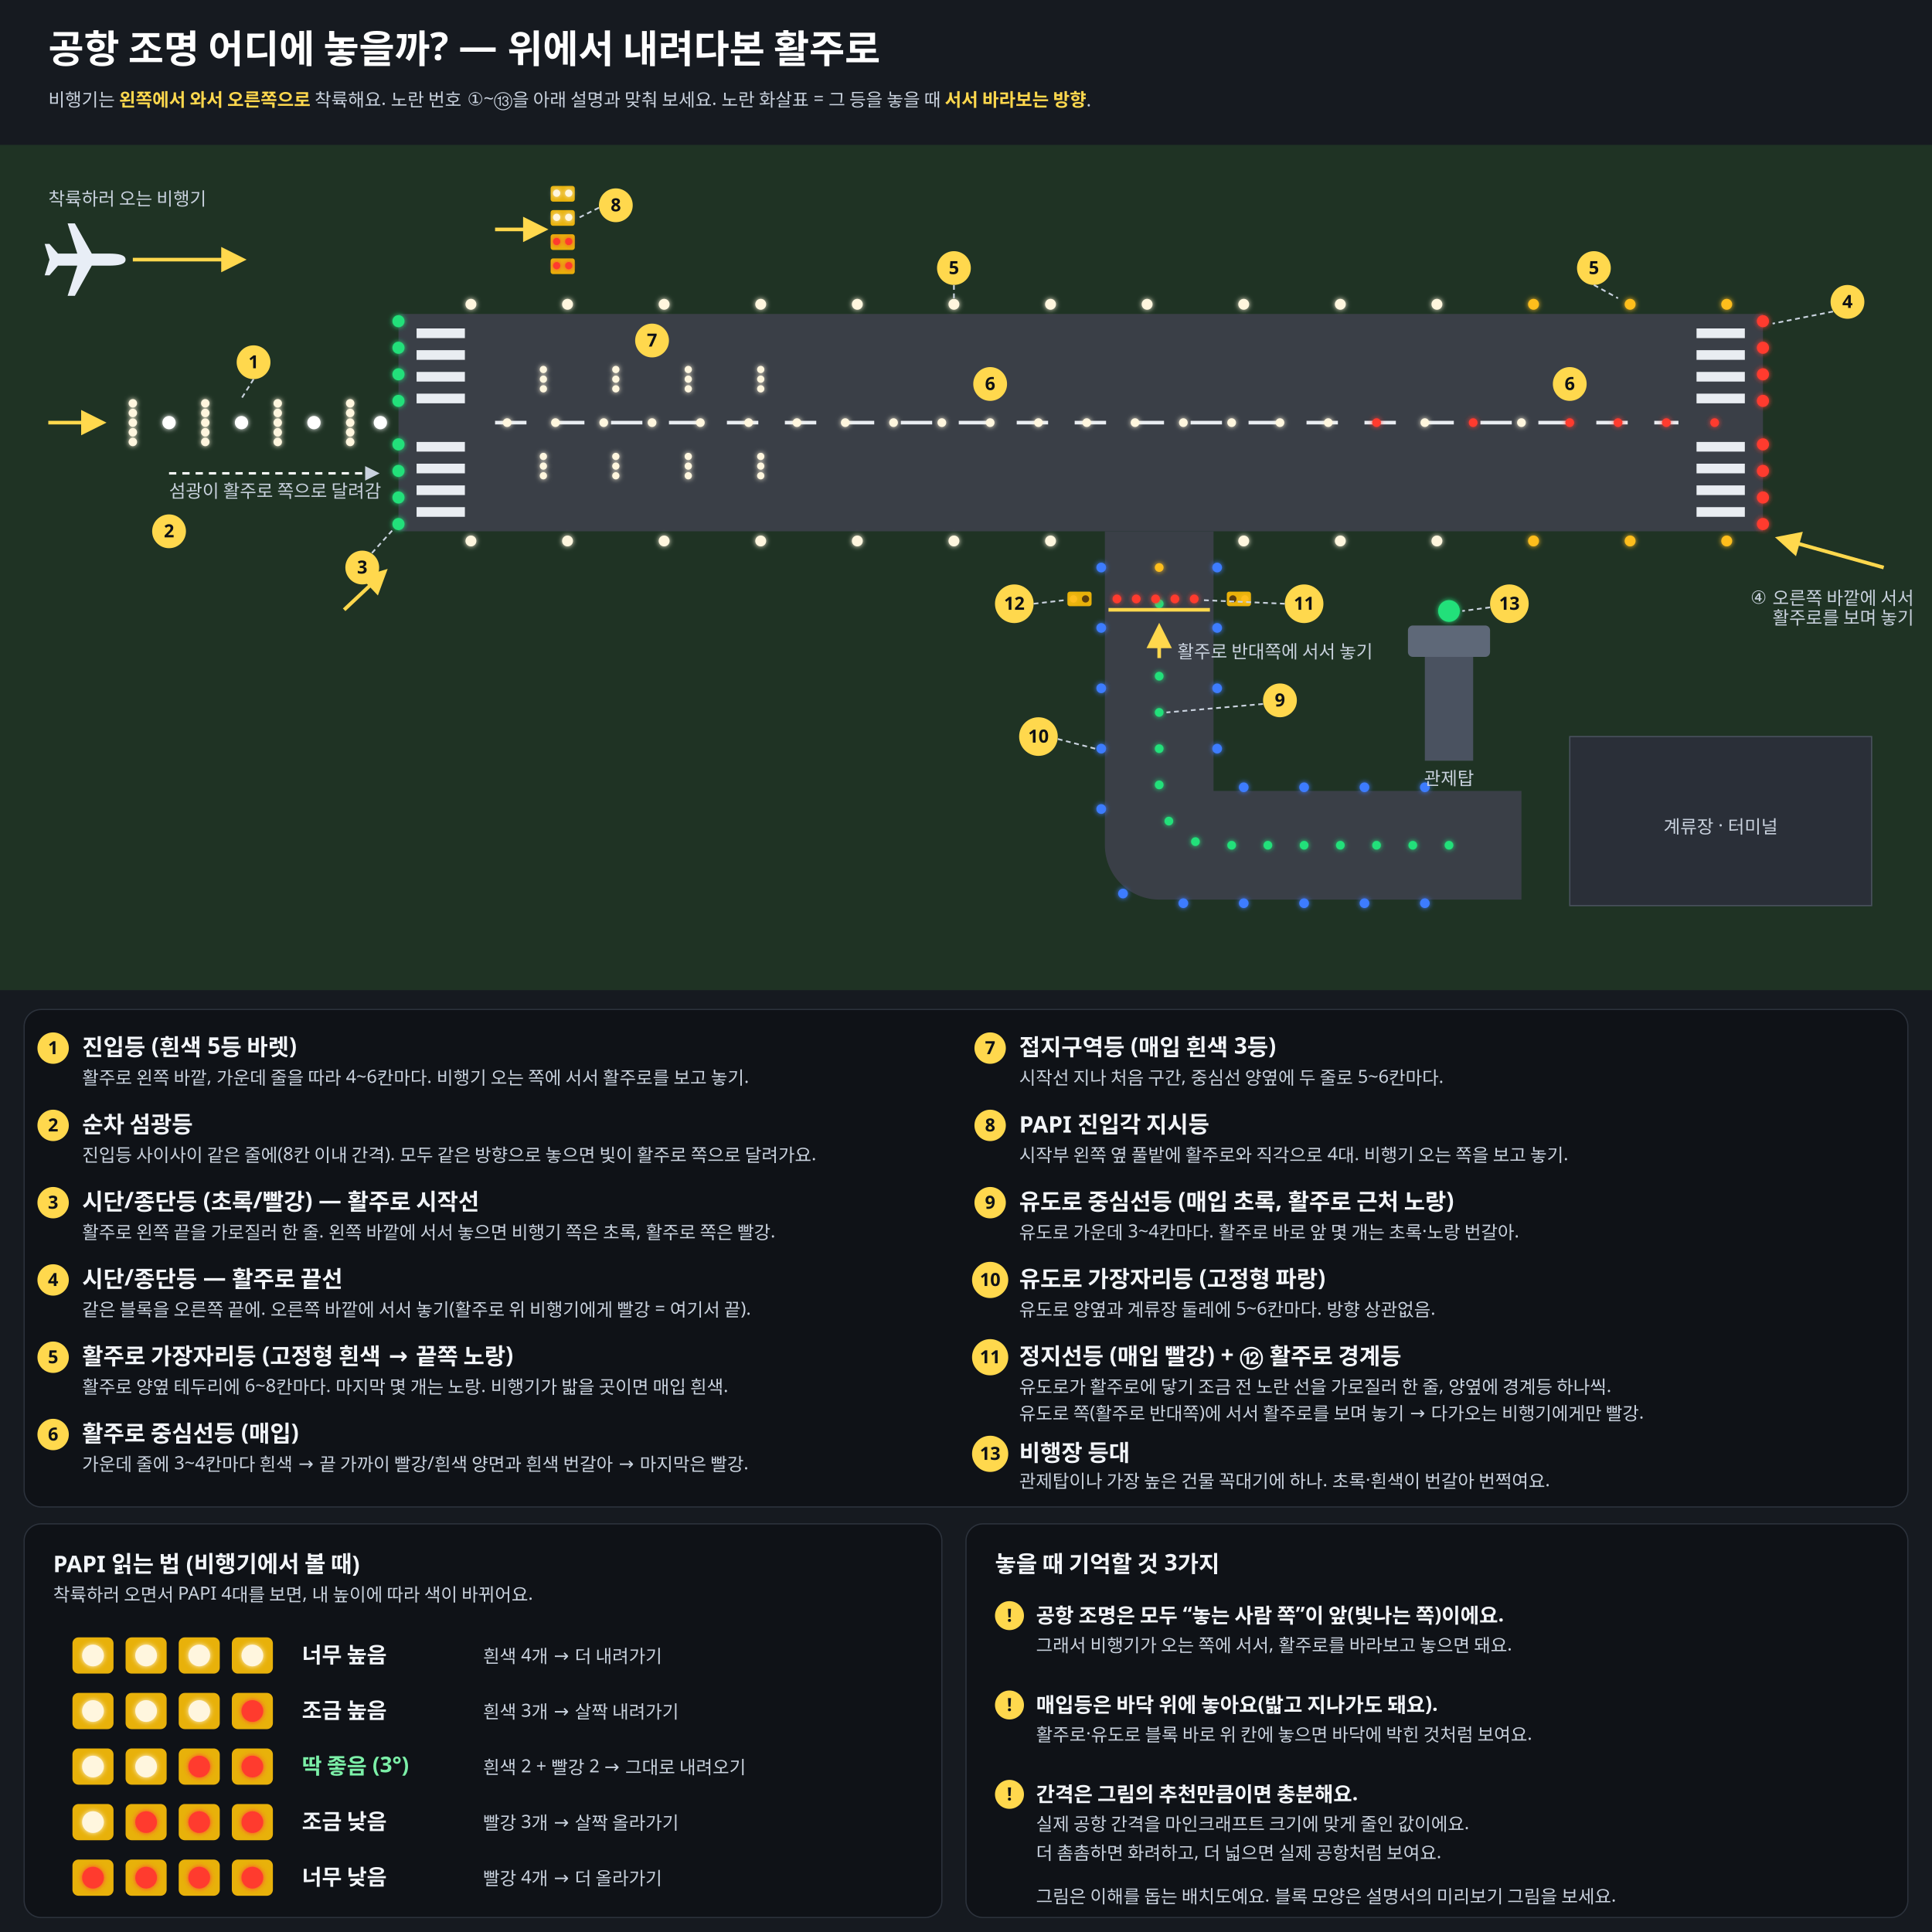
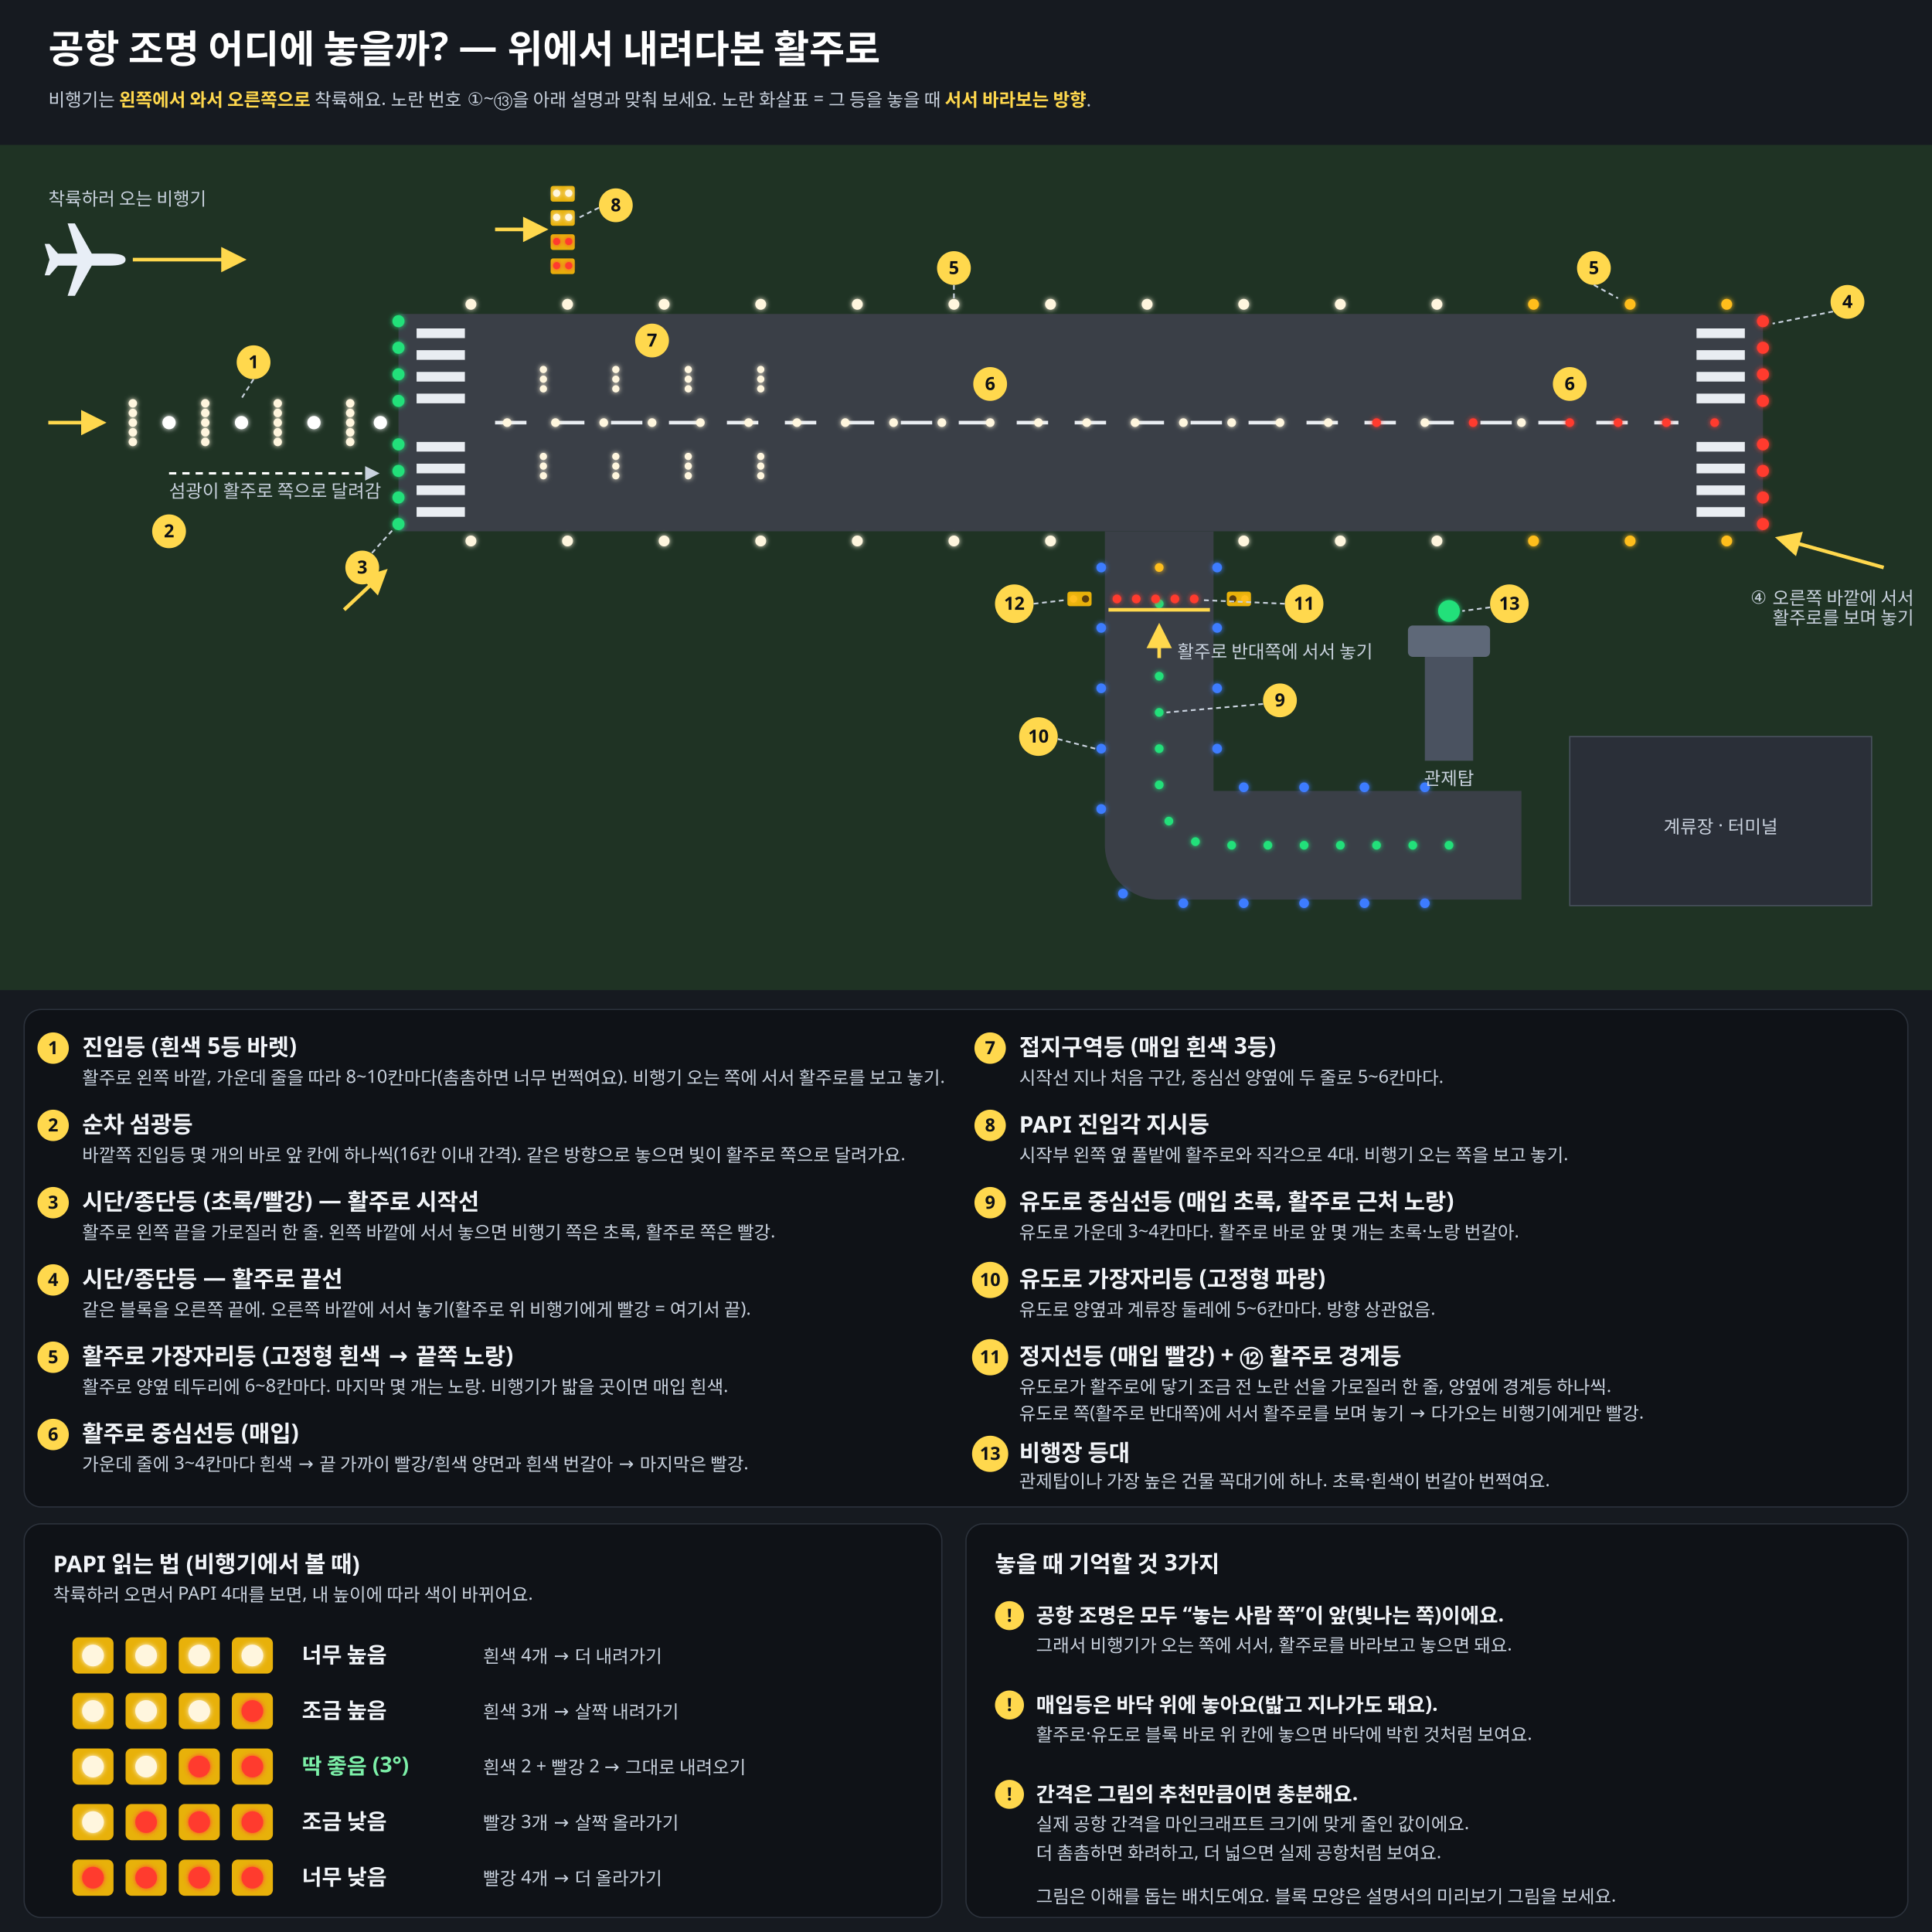
<svg xmlns="http://www.w3.org/2000/svg" viewBox="0 0 1600 1600" width="1600" height="1600" font-family="Apple SD Gothic Neo, Noto Sans KR, Malgun Gothic, sans-serif">
  <defs>
    <filter id="glow" x="-200%" y="-200%" width="500%" height="500%">
      <feGaussianBlur stdDeviation="2.2" result="b" />
      <feMerge>
        <feMergeNode in="b" />
        <feMergeNode in="SourceGraphic" />
      </feMerge>
    </filter>
    <marker id="ar" viewBox="0 0 10 10" refX="8" refY="5" markerWidth="7" markerHeight="7" orient="auto">
      <path d="M0,0 L10,5 L0,10 z" fill="#FFD84D" />
    </marker>
    <marker id="arw" viewBox="0 0 10 10" refX="8" refY="5" markerWidth="6" markerHeight="6" orient="auto">
      <path d="M0,0 L10,5 L0,10 z" fill="#C9D2DE" />
    </marker>
    <style>
      .t { fill:#F2F5F9; font-size:19px; font-weight:700 }
      .s { fill:#C9D2DE; font-size:15px }
      .n { fill:#0E1116; font-size:15px; font-weight:800 }
      .lead { stroke:#C9D2DE; stroke-width:1.4; fill:none; stroke-dasharray:4 3 }
      .badge { fill:#FFD84D }
      .w { fill:#FFF6DE } .r { fill:#FF3B2E } .g { fill:#22E07A } .y { fill:#FFBE1A } .b { fill:#3D7BFF }
    </style>
  </defs>
  <rect width="1600" height="1600" fill="#161A20" />
  <rect x="0" y="120" width="1600" height="700" fill="#1F3324" />
  <text x="40" y="52" fill="#FFFFFF" font-size="32" font-weight="800">공항 조명 어디에 놓을까? — 위에서 내려다본 활주로</text>
  <text x="40" y="88" class="s" font-size="17">비행기는 <tspan fill="#FFD84D" font-weight="700">왼쪽에서 와서 오른쪽으로</tspan> 착륙해요. 노란 번호 ①~⑬을 아래 설명과 맞춰 보세요. 노란 화살표 = 그 등을 놓을 때 <tspan fill="#FFD84D" font-weight="700">서서 바라보는 방향</tspan>.</text>
  <g transform="translate(70,215) rotate(90)" fill="#E8EEF6">
    <path d="M0,-34 C4,-34 5,-28 5,-20 L5,-6 L30,8 L30,14 L5,6 L5,22 L13,29 L13,33 L0,29 L-13,33 L-13,29 L-5,22 L-5,6 L-30,14 L-30,8 L-5,-6 L-5,-20 C-5,-28 -4,-34 0,-34 z" />
  </g>
  <path d="M110,215 L200,215" stroke="#FFD84D" stroke-width="3" marker-end="url(#ar)" />
  <text x="40" y="170" class="s">착륙하러 오는 비행기</text>
  <rect x="330" y="260" width="1130" height="180" fill="#3A3F47" />
  <g fill="#E9EDF2">
    <rect x="345" y="272" width="40" height="8" />
    <rect x="345" y="290" width="40" height="8" />
    <rect x="345" y="308" width="40" height="8" />
    <rect x="345" y="326" width="40" height="8" />
    <rect x="345" y="366" width="40" height="8" />
    <rect x="345" y="384" width="40" height="8" />
    <rect x="345" y="402" width="40" height="8" />
    <rect x="345" y="420" width="40" height="8" />
    <rect x="1405" y="272" width="40" height="8" />
    <rect x="1405" y="290" width="40" height="8" />
    <rect x="1405" y="308" width="40" height="8" />
    <rect x="1405" y="326" width="40" height="8" />
    <rect x="1405" y="366" width="40" height="8" />
    <rect x="1405" y="384" width="40" height="8" />
    <rect x="1405" y="402" width="40" height="8" />
    <rect x="1405" y="420" width="40" height="8" />
  </g>
  <g stroke="#E9EDF2" stroke-width="3" stroke-dasharray="26 22">
    <path d="M410,350 L1390,350" />
  </g>
  <g filter="url(#glow)">
    <g class="w">
      <circle cx="110" cy="334" r="3.5" />
      <circle cx="110" cy="342" r="3.5" />
      <circle cx="110" cy="350" r="3.5" />
      <circle cx="110" cy="358" r="3.5" />
      <circle cx="110" cy="366" r="3.5" />
    </g>
    <g class="w">
      <circle cx="170" cy="334" r="3.5" />
      <circle cx="170" cy="342" r="3.5" />
      <circle cx="170" cy="350" r="3.5" />
      <circle cx="170" cy="358" r="3.5" />
      <circle cx="170" cy="366" r="3.5" />
    </g>
    <g class="w">
      <circle cx="230" cy="334" r="3.5" />
      <circle cx="230" cy="342" r="3.5" />
      <circle cx="230" cy="350" r="3.5" />
      <circle cx="230" cy="358" r="3.5" />
      <circle cx="230" cy="366" r="3.5" />
    </g>
    <g class="w">
      <circle cx="290" cy="334" r="3.5" />
      <circle cx="290" cy="342" r="3.5" />
      <circle cx="290" cy="350" r="3.5" />
      <circle cx="290" cy="358" r="3.5" />
      <circle cx="290" cy="366" r="3.5" />
    </g>
    <g fill="#FFFFFF">
      <circle cx="140" cy="350" r="5.5" />
      <circle cx="200" cy="350" r="5.5" />
      <circle cx="260" cy="350" r="5.5" />
      <circle cx="315" cy="350" r="5.5" />
    </g>
  </g>
  <path d="M140,392 L312,392" stroke="#FFFFFF" stroke-width="2" stroke-dasharray="6 5" marker-end="url(#arw)" />
  <text x="140" y="412" class="s" font-size="13">섬광이 활주로 쪽으로 달려감</text>
  <g filter="url(#glow)">
    <g class="g">
      <circle cx="330" cy="266" r="5" />
      <circle cx="330" cy="288" r="5" />
      <circle cx="330" cy="310" r="5" />
      <circle cx="330" cy="332" r="5" />
      <circle cx="330" cy="368" r="5" />
      <circle cx="330" cy="390" r="5" />
      <circle cx="330" cy="412" r="5" />
      <circle cx="330" cy="434" r="5" />
    </g>
    <g class="r">
      <circle cx="1460" cy="266" r="5" />
      <circle cx="1460" cy="288" r="5" />
      <circle cx="1460" cy="310" r="5" />
      <circle cx="1460" cy="332" r="5" />
      <circle cx="1460" cy="368" r="5" />
      <circle cx="1460" cy="390" r="5" />
      <circle cx="1460" cy="412" r="5" />
      <circle cx="1460" cy="434" r="5" />
    </g>
  </g>
  <g filter="url(#glow)">
    <g class="w">
      <circle cx="390" cy="252" r="4.5" />
      <circle cx="470" cy="252" r="4.5" />
      <circle cx="550" cy="252" r="4.5" />
      <circle cx="630" cy="252" r="4.5" />
      <circle cx="710" cy="252" r="4.5" />
      <circle cx="790" cy="252" r="4.5" />
      <circle cx="870" cy="252" r="4.5" />
      <circle cx="950" cy="252" r="4.5" />
      <circle cx="1030" cy="252" r="4.5" />
      <circle cx="1110" cy="252" r="4.5" />
      <circle cx="1190" cy="252" r="4.5" />
      <circle cx="390" cy="448" r="4.5" />
      <circle cx="470" cy="448" r="4.5" />
      <circle cx="550" cy="448" r="4.5" />
      <circle cx="630" cy="448" r="4.5" />
      <circle cx="710" cy="448" r="4.5" />
      <circle cx="790" cy="448" r="4.5" />
      <circle cx="870" cy="448" r="4.5" />
      <circle cx="1030" cy="448" r="4.5" />
      <circle cx="1110" cy="448" r="4.5" />
      <circle cx="1190" cy="448" r="4.5" />
    </g>
    <g class="y">
      <circle cx="1270" cy="252" r="4.5" />
      <circle cx="1350" cy="252" r="4.5" />
      <circle cx="1430" cy="252" r="4.5" />
      <circle cx="1270" cy="448" r="4.5" />
      <circle cx="1350" cy="448" r="4.5" />
      <circle cx="1430" cy="448" r="4.5" />
    </g>
  </g>
  <g filter="url(#glow)">
    <g class="w">
      <circle cx="420" cy="350" r="3.6" />
      <circle cx="460" cy="350" r="3.6" />
      <circle cx="500" cy="350" r="3.6" />
      <circle cx="540" cy="350" r="3.6" />
      <circle cx="580" cy="350" r="3.6" />
      <circle cx="620" cy="350" r="3.6" />
      <circle cx="660" cy="350" r="3.6" />
      <circle cx="700" cy="350" r="3.6" />
      <circle cx="740" cy="350" r="3.6" />
      <circle cx="780" cy="350" r="3.6" />
      <circle cx="820" cy="350" r="3.6" />
      <circle cx="860" cy="350" r="3.6" />
      <circle cx="900" cy="350" r="3.6" />
      <circle cx="940" cy="350" r="3.6" />
      <circle cx="980" cy="350" r="3.6" />
      <circle cx="1020" cy="350" r="3.6" />
      <circle cx="1060" cy="350" r="3.6" />
      <circle cx="1100" cy="350" r="3.6" />
      <circle cx="1180" cy="350" r="3.6" />
      <circle cx="1260" cy="350" r="3.6" />
    </g>
    <g class="r">
      <circle cx="1140" cy="350" r="3.6" />
      <circle cx="1220" cy="350" r="3.6" />
      <circle cx="1300" cy="350" r="3.6" />
      <circle cx="1340" cy="350" r="3.6" />
      <circle cx="1380" cy="350" r="3.6" />
      <circle cx="1420" cy="350" r="3.6" />
    </g>
  </g>
  <g filter="url(#glow)" class="w">
    <circle cx="450" cy="306" r="3" />
    <circle cx="450" cy="314" r="3" />
    <circle cx="450" cy="322" r="3" />
    <circle cx="450" cy="378" r="3" />
    <circle cx="450" cy="386" r="3" />
    <circle cx="450" cy="394" r="3" />
    <circle cx="510" cy="306" r="3" />
    <circle cx="510" cy="314" r="3" />
    <circle cx="510" cy="322" r="3" />
    <circle cx="510" cy="378" r="3" />
    <circle cx="510" cy="386" r="3" />
    <circle cx="510" cy="394" r="3" />
    <circle cx="570" cy="306" r="3" />
    <circle cx="570" cy="314" r="3" />
    <circle cx="570" cy="322" r="3" />
    <circle cx="570" cy="378" r="3" />
    <circle cx="570" cy="386" r="3" />
    <circle cx="570" cy="394" r="3" />
    <circle cx="630" cy="306" r="3" />
    <circle cx="630" cy="314" r="3" />
    <circle cx="630" cy="322" r="3" />
    <circle cx="630" cy="378" r="3" />
    <circle cx="630" cy="386" r="3" />
    <circle cx="630" cy="394" r="3" />
  </g>
  <g>
    <rect x="456" y="214" width="20" height="13" rx="2" fill="#E8B10A" />
    <rect x="456" y="194" width="20" height="13" rx="2" fill="#E8B10A" />
    <rect x="456" y="174" width="20" height="13" rx="2" fill="#E8B10A" />
    <rect x="456" y="154" width="20" height="13" rx="2" fill="#E8B10A" />
    <g filter="url(#glow)">
      <circle cx="461" cy="220" r="3" class="r" />
      <circle cx="471" cy="220" r="3" class="r" />
      <circle cx="461" cy="200" r="3" class="r" />
      <circle cx="471" cy="200" r="3" class="r" />
      <circle cx="461" cy="180" r="3" class="w" />
      <circle cx="471" cy="180" r="3" class="w" />
      <circle cx="461" cy="160" r="3" class="w" />
      <circle cx="471" cy="160" r="3" class="w" />
    </g>
  </g>
  <path d="M960,440 L960,700 L1260,700" fill="none" stroke="#3A3F47" stroke-width="90" stroke-linejoin="round" />
  <g filter="url(#glow)">
    <g class="y">
      <circle cx="960" cy="470" r="3.6" />
      <circle cx="960" cy="530" r="3.6" />
    </g>
    <g class="g">
      <circle cx="960" cy="500" r="3.6" />
      <circle cx="960" cy="560" r="3.6" />
      <circle cx="960" cy="590" r="3.6" />
      <circle cx="960" cy="620" r="3.6" />
      <circle cx="960" cy="650" r="3.6" />
      <circle cx="968" cy="680" r="3.6" />
      <circle cx="990" cy="697" r="3.6" />
      <circle cx="1020" cy="700" r="3.6" />
      <circle cx="1050" cy="700" r="3.6" />
      <circle cx="1080" cy="700" r="3.6" />
      <circle cx="1110" cy="700" r="3.6" />
      <circle cx="1140" cy="700" r="3.6" />
      <circle cx="1170" cy="700" r="3.6" />
      <circle cx="1200" cy="700" r="3.6" />
    </g>
  </g>
  <g filter="url(#glow)" class="b">
    <circle cx="912" cy="470" r="4" />
    <circle cx="912" cy="520" r="4" />
    <circle cx="912" cy="570" r="4" />
    <circle cx="912" cy="620" r="4" />
    <circle cx="912" cy="670" r="4" />
    <circle cx="930" cy="740" r="4" />
    <circle cx="980" cy="748" r="4" />
    <circle cx="1030" cy="748" r="4" />
    <circle cx="1080" cy="748" r="4" />
    <circle cx="1130" cy="748" r="4" />
    <circle cx="1180" cy="748" r="4" />
    <circle cx="1008" cy="470" r="4" />
    <circle cx="1008" cy="520" r="4" />
    <circle cx="1008" cy="570" r="4" />
    <circle cx="1008" cy="620" r="4" />
    <circle cx="1030" cy="652" r="4" />
    <circle cx="1080" cy="652" r="4" />
    <circle cx="1130" cy="652" r="4" />
    <circle cx="1180" cy="652" r="4" />
  </g>
  <g stroke="#FFD84D" stroke-width="3">
    <path d="M918,505 L1002,505" />
  </g>
  <g filter="url(#glow)" class="r">
    <circle cx="925" cy="496" r="3.6" />
    <circle cx="941" cy="496" r="3.6" />
    <circle cx="957" cy="496" r="3.6" />
    <circle cx="973" cy="496" r="3.6" />
    <circle cx="989" cy="496" r="3.6" />
  </g>
  <g>
    <rect x="884" y="490" width="20" height="12" rx="2" fill="#E8B10A" />
    <rect x="1016" y="490" width="20" height="12" rx="2" fill="#E8B10A" />
  </g>
  <g filter="url(#glow)" class="y">
    <circle cx="889" cy="496" r="3" />
    <circle cx="1031" cy="496" r="3" />
  </g>
  <g fill="#5A3E0E">
    <circle cx="899" cy="496" r="3" />
    <circle cx="1021" cy="496" r="3" />
  </g>
  <rect x="1300" y="610" width="250" height="140" fill="#2A2F38" stroke="#4A5260" />
  <text x="1425" y="690" text-anchor="middle" class="s" font-size="17">계류장 · 터미널</text>
  <rect x="1180" y="540" width="40" height="90" fill="#4A5260" />
  <rect x="1166" y="518" width="68" height="26" rx="4" fill="#5E6878" />
  <circle cx="1200" cy="506" r="9" fill="#22E07A" filter="url(#glow)" />
  <text x="1200" y="650" text-anchor="middle" class="s" font-size="13">관제탑</text>
  <g>
    <circle cx="210" cy="300" r="14" class="badge" />
    <text x="210" y="305" text-anchor="middle" class="n">1</text>
    <path d="M210,314 L200,330" class="lead" />
    <circle cx="140" cy="440" r="14" class="badge" />
    <text x="140" y="445" text-anchor="middle" class="n">2</text>
    <circle cx="300" cy="470" r="14" class="badge" />
    <text x="300" y="475" text-anchor="middle" class="n">3</text>
    <path d="M308,458 L326,438" class="lead" />
    <circle cx="1530" cy="250" r="14" class="badge" />
    <text x="1530" y="255" text-anchor="middle" class="n">4</text>
    <path d="M1518,258 L1468,268" class="lead" />
    <circle cx="790" cy="222" r="14" class="badge" />
    <text x="790" y="227" text-anchor="middle" class="n">5</text>
    <path d="M790,236 L790,247" class="lead" />
    <circle cx="1320" cy="222" r="14" class="badge" />
    <text x="1320" y="227" text-anchor="middle" class="n">5</text>
    <path d="M1320,236 L1340,247" class="lead" />
    <circle cx="820" cy="318" r="14" class="badge" />
    <text x="820" y="323" text-anchor="middle" class="n">6</text>
    <circle cx="1300" cy="318" r="14" class="badge" />
    <text x="1300" y="323" text-anchor="middle" class="n">6</text>
    <circle cx="540" cy="282" r="14" class="badge" />
    <text x="540" y="287" text-anchor="middle" class="n">7</text>
    <circle cx="510" cy="170" r="14" class="badge" />
    <text x="510" y="175" text-anchor="middle" class="n">8</text>
    <path d="M496,172 L480,180" class="lead" />
    <circle cx="1060" cy="580" r="14" class="badge" />
    <text x="1060" y="585" text-anchor="middle" class="n">9</text>
    <path d="M1046,583 L966,590" class="lead" />
    <circle cx="860" cy="610" r="16" class="badge" />
    <text x="860" y="615" text-anchor="middle" class="n">10</text>
    <path d="M876,612 L907,620" class="lead" />
    <circle cx="1080" cy="500" r="16" class="badge" />
    <text x="1080" y="505" text-anchor="middle" class="n">11</text>
    <path d="M1064,500 L996,497" class="lead" />
    <circle cx="840" cy="500" r="16" class="badge" />
    <text x="840" y="505" text-anchor="middle" class="n">12</text>
    <path d="M856,500 L882,497" class="lead" />
    <circle cx="1250" cy="500" r="16" class="badge" />
    <text x="1250" y="505" text-anchor="middle" class="n">13</text>
    <path d="M1234,503 L1211,506" class="lead" />
  </g>
  <g stroke="#FFD84D" stroke-width="3" marker-end="url(#ar)">
    <path d="M40,350 L84,350" />
    <path d="M285,505 L318,474" />
    <path d="M1560,470 L1474,446" />
    <path d="M410,190 L450,190" />
    <path d="M960,545 L960,520" />
  </g>
  <text x="1585" y="500" class="s" font-size="13" fill="#FFD84D" text-anchor="end">④ 오른쪽 바깥에 서서</text>
  <text x="1585" y="517" class="s" font-size="13" fill="#FFD84D" text-anchor="end">활주로를 보며 놓기</text>
  <text x="975" y="545" class="s" font-size="13" fill="#FFD84D">활주로 반대쪽에 서서 놓기</text>
  <rect x="20" y="836" width="1560" height="412" rx="14" fill="#0F1217" stroke="#2C323C" />
  <g transform="translate(44,874)">
    <circle cx="0" cy="-6" r="13" class="badge" />
    <text x="0" y="-1" text-anchor="middle" class="n">1</text>
    <text x="24" y="0" class="t">진입등 (흰색 5등 바렛)</text>
-     <text x="24" y="24" class="s">활주로 왼쪽 바깥, 가운데 줄을 따라 4~6칸마다. 비행기 오는 쪽에 서서 활주로를 보고 놓기.</text>
+     <text x="24" y="24" class="s">활주로 왼쪽 바깥, 가운데 줄을 따라 8~10칸마다(촘촘하면 너무 번쩍여요). 비행기 오는 쪽에 서서 활주로를 보고 놓기.</text>
    <circle cx="0" cy="58" r="13" class="badge" />
    <text x="0" y="63" text-anchor="middle" class="n">2</text>
    <text x="24" y="64" class="t">순차 섬광등</text>
-     <text x="24" y="88" class="s">진입등 사이사이 같은 줄에(8칸 이내 간격). 모두 같은 방향으로 놓으면 빛이 활주로 쪽으로 달려가요.</text>
+     <text x="24" y="88" class="s">바깥쪽 진입등 몇 개의 바로 앞 칸에 하나씩(16칸 이내 간격). 같은 방향으로 놓으면 빛이 활주로 쪽으로 달려가요.</text>
    <circle cx="0" cy="122" r="13" class="badge" />
    <text x="0" y="127" text-anchor="middle" class="n">3</text>
    <text x="24" y="128" class="t">시단/종단등 (초록/빨강) — 활주로 시작선</text>
    <text x="24" y="152" class="s">활주로 왼쪽 끝을 가로질러 한 줄. 왼쪽 바깥에 서서 놓으면 비행기 쪽은 초록, 활주로 쪽은 빨강.</text>
    <circle cx="0" cy="186" r="13" class="badge" />
    <text x="0" y="191" text-anchor="middle" class="n">4</text>
    <text x="24" y="192" class="t">시단/종단등 — 활주로 끝선</text>
    <text x="24" y="216" class="s">같은 블록을 오른쪽 끝에. 오른쪽 바깥에 서서 놓기(활주로 위 비행기에게 빨강 = 여기서 끝).</text>
    <circle cx="0" cy="250" r="13" class="badge" />
    <text x="0" y="255" text-anchor="middle" class="n">5</text>
    <text x="24" y="256" class="t">활주로 가장자리등 (고정형 흰색 → 끝쪽 노랑)</text>
    <text x="24" y="280" class="s">활주로 양옆 테두리에 6~8칸마다. 마지막 몇 개는 노랑. 비행기가 밟을 곳이면 매입 흰색.</text>
    <circle cx="0" cy="314" r="13" class="badge" />
    <text x="0" y="319" text-anchor="middle" class="n">6</text>
    <text x="24" y="320" class="t">활주로 중심선등 (매입)</text>
    <text x="24" y="344" class="s">가운데 줄에 3~4칸마다 흰색 → 끝 가까이 빨강/흰색 양면과 흰색 번갈아 → 마지막은 빨강.</text>
  </g>
  <g transform="translate(820,874)">
    <circle cx="0" cy="-6" r="13" class="badge" />
    <text x="0" y="-1" text-anchor="middle" class="n">7</text>
    <text x="24" y="0" class="t">접지구역등 (매입 흰색 3등)</text>
    <text x="24" y="24" class="s">시작선 지나 처음 구간, 중심선 양옆에 두 줄로 5~6칸마다.</text>
    <circle cx="0" cy="58" r="13" class="badge" />
    <text x="0" y="63" text-anchor="middle" class="n">8</text>
    <text x="24" y="64" class="t">PAPI 진입각 지시등</text>
    <text x="24" y="88" class="s">시작부 왼쪽 옆 풀밭에 활주로와 직각으로 4대. 비행기 오는 쪽을 보고 놓기.</text>
    <circle cx="0" cy="122" r="13" class="badge" />
    <text x="0" y="127" text-anchor="middle" class="n">9</text>
    <text x="24" y="128" class="t">유도로 중심선등 (매입 초록, 활주로 근처 노랑)</text>
    <text x="24" y="152" class="s">유도로 가운데 3~4칸마다. 활주로 바로 앞 몇 개는 초록·노랑 번갈아.</text>
    <circle cx="0" cy="186" r="15" class="badge" />
    <text x="0" y="191" text-anchor="middle" class="n">10</text>
    <text x="24" y="192" class="t">유도로 가장자리등 (고정형 파랑)</text>
    <text x="24" y="216" class="s">유도로 양옆과 계류장 둘레에 5~6칸마다. 방향 상관없음.</text>
    <circle cx="0" cy="250" r="15" class="badge" />
    <text x="0" y="255" text-anchor="middle" class="n">11</text>
    <text x="24" y="256" class="t">정지선등 (매입 빨강) + ⑫ 활주로 경계등</text>
    <text x="24" y="280" class="s">유도로가 활주로에 닿기 조금 전 노란 선을 가로질러 한 줄, 양옆에 경계등 하나씩.</text>
    <text x="24" y="302" class="s">유도로 쪽(활주로 반대쪽)에 서서 활주로를 보며 놓기 → 다가오는 비행기에게만 빨강.</text>
    <circle cx="0" cy="330" r="15" class="badge" />
    <text x="0" y="335" text-anchor="middle" class="n">13</text>
    <text x="24" y="336" class="t">비행장 등대</text>
    <text x="24" y="358" class="s">관제탑이나 가장 높은 건물 꼭대기에 하나. 초록·흰색이 번갈아 번쩍여요.</text>
  </g>
  <rect x="20" y="1262" width="760" height="326" rx="14" fill="#0F1217" stroke="#2C323C" />
  <text x="44" y="1302" class="t">PAPI 읽는 법 (비행기에서 볼 때)</text>
  <text x="44" y="1326" class="s">착륙하러 오면서 PAPI 4대를 보면, 내 높이에 따라 색이 바뀌어요.</text>
  <rect x="60" y="1356" width="34" height="30" rx="5" fill="#E8B10A" />
  <circle cx="77" cy="1371" r="9" class="w" filter="url(#glow)" />
  <rect x="104" y="1356" width="34" height="30" rx="5" fill="#E8B10A" />
  <circle cx="121" cy="1371" r="9" class="w" filter="url(#glow)" />
  <rect x="148" y="1356" width="34" height="30" rx="5" fill="#E8B10A" />
  <circle cx="165" cy="1371" r="9" class="w" filter="url(#glow)" />
  <rect x="192" y="1356" width="34" height="30" rx="5" fill="#E8B10A" />
  <circle cx="209" cy="1371" r="9" class="w" filter="url(#glow)" />
  <text x="250" y="1377" fill="#F2F5F9" font-size="18" font-weight="700">너무 높음</text>
  <text x="400" y="1377" class="s">흰색 4개 → 더 내려가기</text>
  <rect x="60" y="1402" width="34" height="30" rx="5" fill="#E8B10A" />
  <circle cx="77" cy="1417" r="9" class="w" filter="url(#glow)" />
  <rect x="104" y="1402" width="34" height="30" rx="5" fill="#E8B10A" />
  <circle cx="121" cy="1417" r="9" class="w" filter="url(#glow)" />
  <rect x="148" y="1402" width="34" height="30" rx="5" fill="#E8B10A" />
  <circle cx="165" cy="1417" r="9" class="w" filter="url(#glow)" />
  <rect x="192" y="1402" width="34" height="30" rx="5" fill="#E8B10A" />
  <circle cx="209" cy="1417" r="9" class="r" filter="url(#glow)" />
  <text x="250" y="1423" fill="#F2F5F9" font-size="18" font-weight="700">조금 높음</text>
  <text x="400" y="1423" class="s">흰색 3개 → 살짝 내려가기</text>
  <rect x="60" y="1448" width="34" height="30" rx="5" fill="#E8B10A" />
  <circle cx="77" cy="1463" r="9" class="w" filter="url(#glow)" />
  <rect x="104" y="1448" width="34" height="30" rx="5" fill="#E8B10A" />
  <circle cx="121" cy="1463" r="9" class="w" filter="url(#glow)" />
  <rect x="148" y="1448" width="34" height="30" rx="5" fill="#E8B10A" />
  <circle cx="165" cy="1463" r="9" class="r" filter="url(#glow)" />
  <rect x="192" y="1448" width="34" height="30" rx="5" fill="#E8B10A" />
  <circle cx="209" cy="1463" r="9" class="r" filter="url(#glow)" />
  <text x="250" y="1469" fill="#7CF0A8" font-size="18" font-weight="700">딱 좋음 (3°)</text>
  <text x="400" y="1469" class="s">흰색 2 + 빨강 2 → 그대로 내려오기</text>
  <rect x="60" y="1494" width="34" height="30" rx="5" fill="#E8B10A" />
  <circle cx="77" cy="1509" r="9" class="w" filter="url(#glow)" />
  <rect x="104" y="1494" width="34" height="30" rx="5" fill="#E8B10A" />
  <circle cx="121" cy="1509" r="9" class="r" filter="url(#glow)" />
  <rect x="148" y="1494" width="34" height="30" rx="5" fill="#E8B10A" />
  <circle cx="165" cy="1509" r="9" class="r" filter="url(#glow)" />
  <rect x="192" y="1494" width="34" height="30" rx="5" fill="#E8B10A" />
  <circle cx="209" cy="1509" r="9" class="r" filter="url(#glow)" />
  <text x="250" y="1515" fill="#F2F5F9" font-size="18" font-weight="700">조금 낮음</text>
  <text x="400" y="1515" class="s">빨강 3개 → 살짝 올라가기</text>
  <rect x="60" y="1540" width="34" height="30" rx="5" fill="#E8B10A" />
  <circle cx="77" cy="1555" r="9" class="r" filter="url(#glow)" />
  <rect x="104" y="1540" width="34" height="30" rx="5" fill="#E8B10A" />
  <circle cx="121" cy="1555" r="9" class="r" filter="url(#glow)" />
  <rect x="148" y="1540" width="34" height="30" rx="5" fill="#E8B10A" />
  <circle cx="165" cy="1555" r="9" class="r" filter="url(#glow)" />
  <rect x="192" y="1540" width="34" height="30" rx="5" fill="#E8B10A" />
  <circle cx="209" cy="1555" r="9" class="r" filter="url(#glow)" />
  <text x="250" y="1561" fill="#F2F5F9" font-size="18" font-weight="700">너무 낮음</text>
  <text x="400" y="1561" class="s">빨강 4개 → 더 올라가기</text>
  <rect x="800" y="1262" width="780" height="326" rx="14" fill="#0F1217" stroke="#2C323C" />
  <text x="824" y="1302" class="t">놓을 때 기억할 것 3가지</text>
  <circle cx="836" cy="1338" r="12" class="badge" />
  <text x="836" y="1343" text-anchor="middle" class="n">!</text>
  <text x="858" y="1344" fill="#F2F5F9" font-size="17" font-weight="700">공항 조명은 모두 “놓는 사람 쪽”이 앞(빛나는 쪽)이에요.</text>
  <text x="858" y="1368" class="s">그래서 비행기가 오는 쪽에 서서, 활주로를 바라보고 놓으면 돼요.</text>
  <circle cx="836" cy="1412" r="12" class="badge" />
  <text x="836" y="1417" text-anchor="middle" class="n">!</text>
  <text x="858" y="1418" fill="#F2F5F9" font-size="17" font-weight="700">매입등은 바닥 위에 놓아요(밟고 지나가도 돼요).</text>
  <text x="858" y="1442" class="s">활주로·유도로 블록 바로 위 칸에 놓으면 바닥에 박힌 것처럼 보여요.</text>
  <circle cx="836" cy="1486" r="12" class="badge" />
  <text x="836" y="1491" text-anchor="middle" class="n">!</text>
  <text x="858" y="1492" fill="#F2F5F9" font-size="17" font-weight="700">간격은 그림의 추천만큼이면 충분해요.</text>
  <text x="858" y="1516" class="s">실제 공항 간격을 마인크래프트 크기에 맞게 줄인 값이에요.</text>
  <text x="858" y="1540" class="s">더 촘촘하면 화려하고, 더 넓으면 실제 공항처럼 보여요.</text>
  <text x="858" y="1576" class="s" fill="#8E99A8" font-size="13">그림은 이해를 돕는 배치도예요. 블록 모양은 설명서의 미리보기 그림을 보세요.</text>
</svg>
